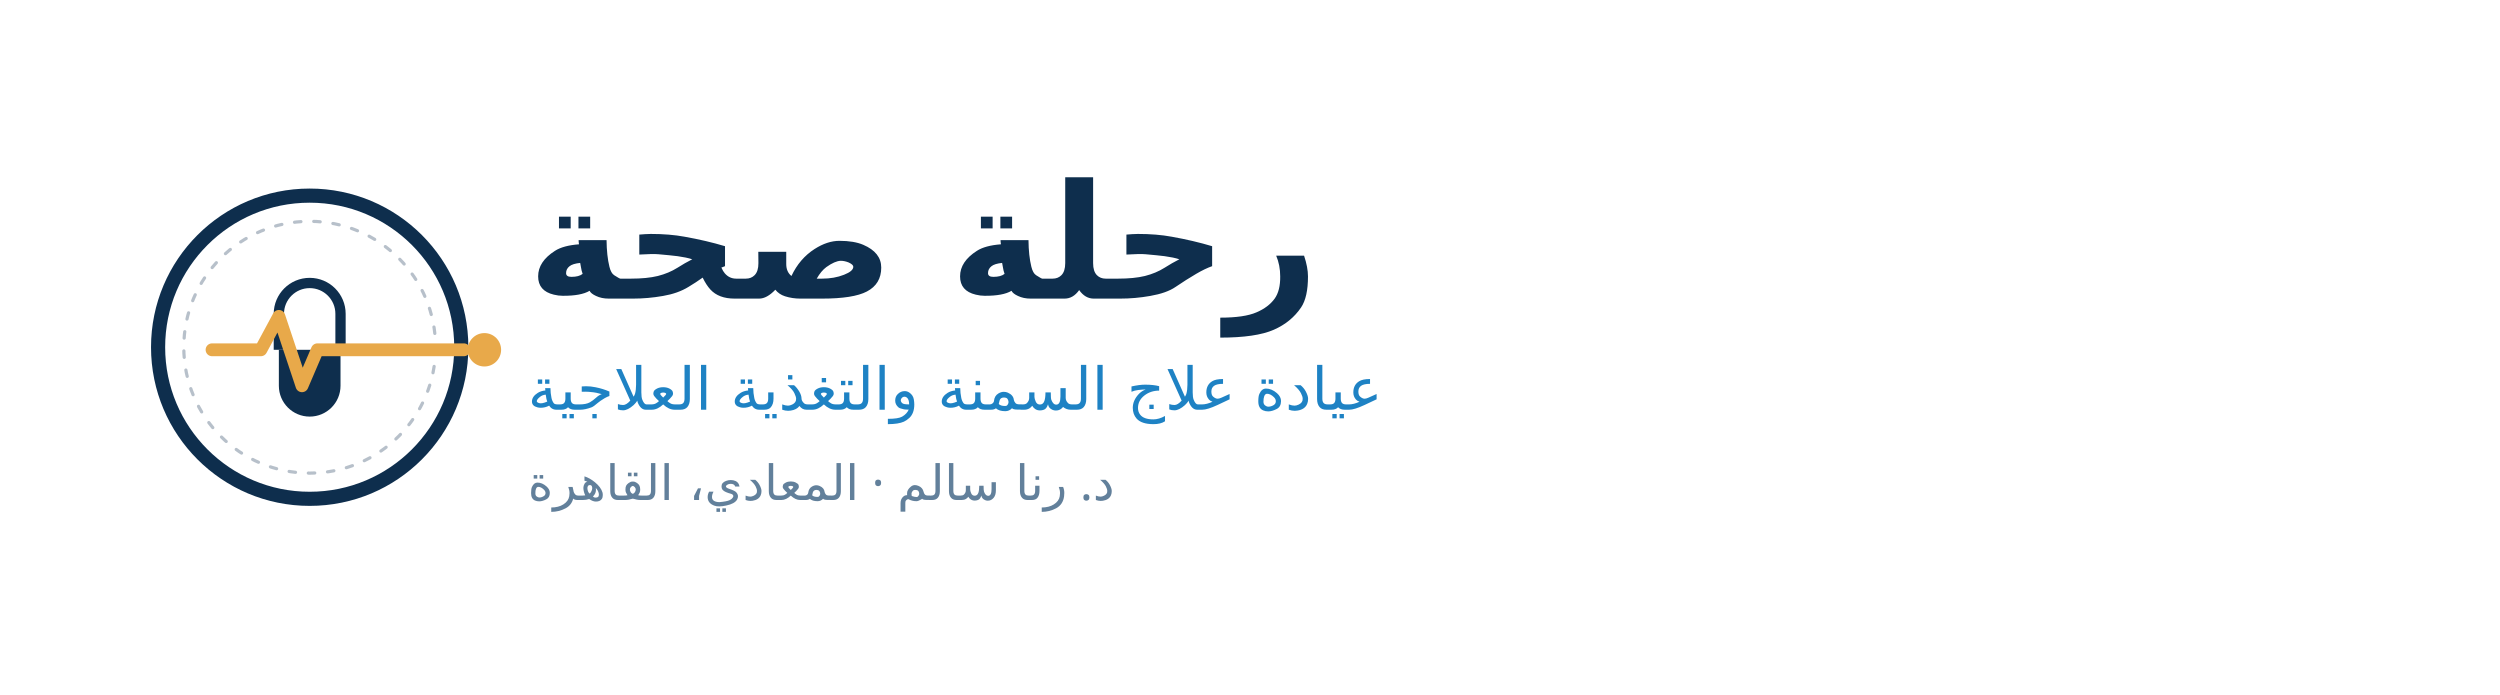
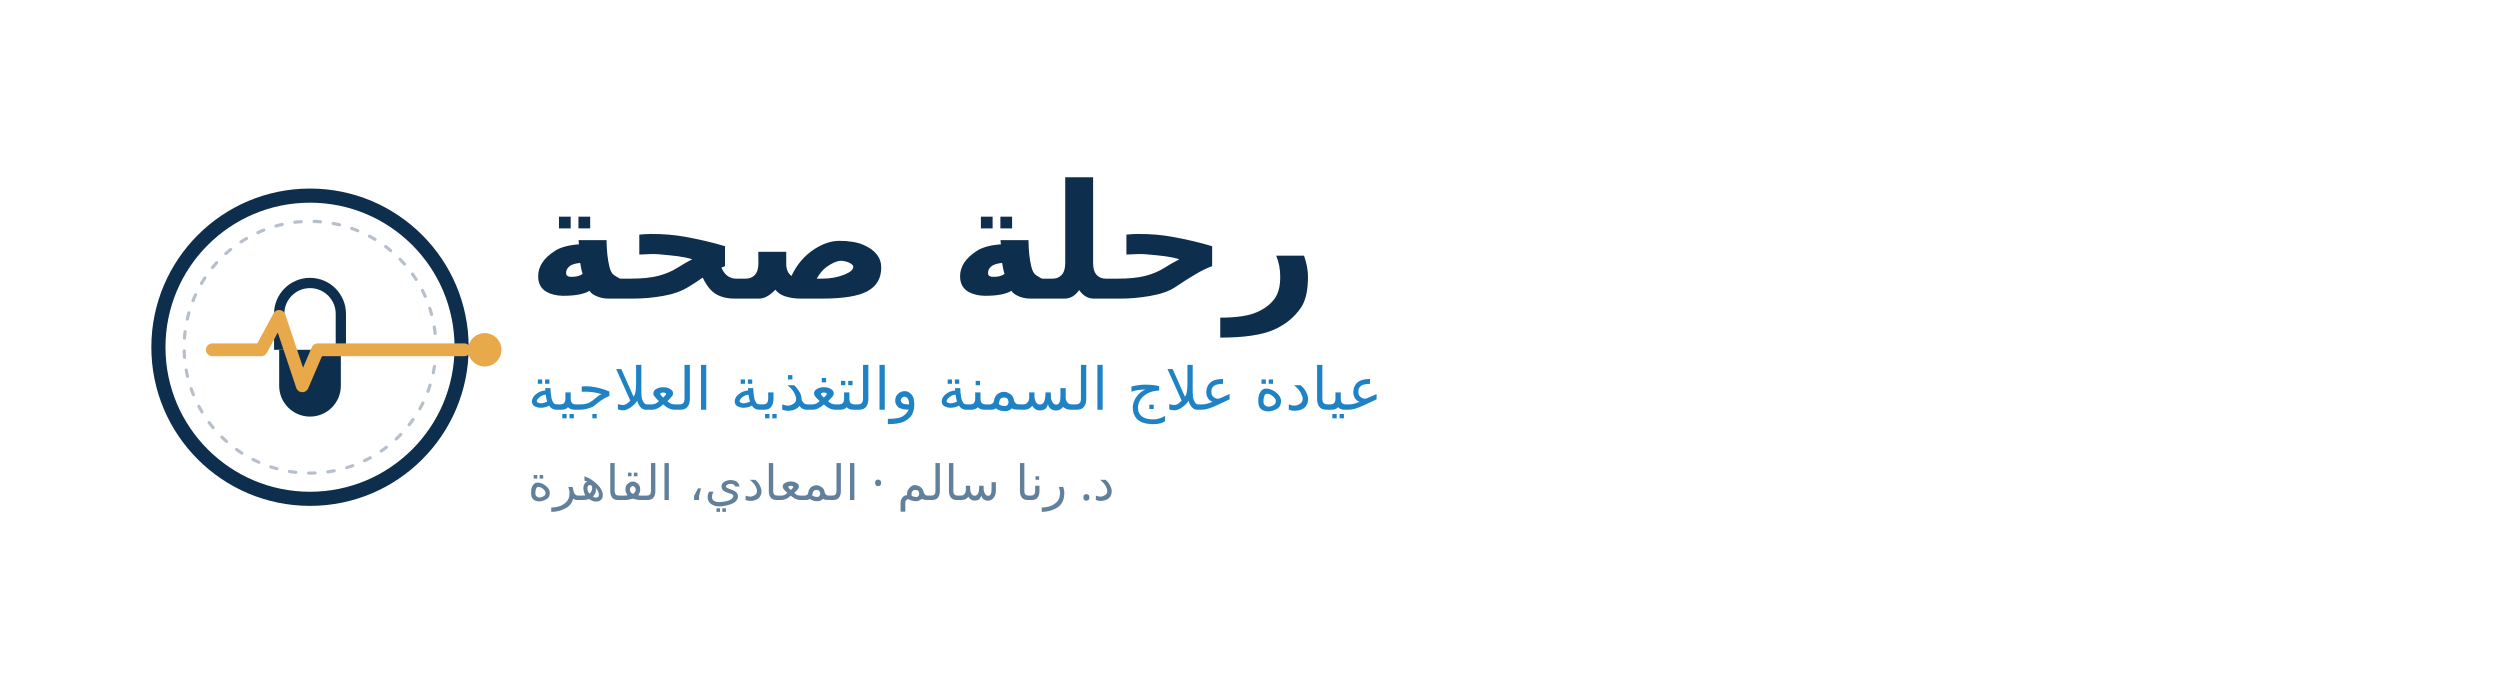
<svg xmlns="http://www.w3.org/2000/svg" viewBox="0 0 720 200" font-family="Tajawal, 'Readex Pro', sans-serif">
  <g transform="translate(20,26) scale(.37)">
-     <g transform="translate(-13,0)">
+     <g transform="translate(-12.75,0)">
      <circle cx="200" cy="200" r="118" fill="none" stroke="#0E2E4D" stroke-width="11" />
      <circle cx="200" cy="200" r="98" fill="none" stroke="#0E2E4D" stroke-width="2.5" stroke-opacity=".3" stroke-dasharray="5 10" stroke-linecap="round" />
      <path d="M176 202 V174 a24 24 0 0 1 48 0 V202" fill="none" stroke="#0E2E4D" stroke-width="8" />
      <path d="M176 202 V230 a24 24 0 0 0 48 0 V202 Z" fill="#0E2E4D" />
      <path d="M124 202 H162 L176 176 L194 230 L206 202 H320" fill="none" stroke="#E8A94A" stroke-width="10" stroke-linecap="round" stroke-linejoin="round" />
      <circle cx="336" cy="202" r="13" fill="#E8A94A" />
    </g>
  </g>
  <text x="152" y="86" fill="#0E2E4D" font-size="46" font-weight="700">رحلة صحة</text>
  <text x="152" y="118" fill="#1E82C4" font-size="17">عيادة علاج السمنة والتغذية العلاجية</text>
  <text x="152" y="144" fill="#62809B" fill-opacity="1" font-size="14">د. رنا سالم · المعادي، القاهرة</text>
</svg>
